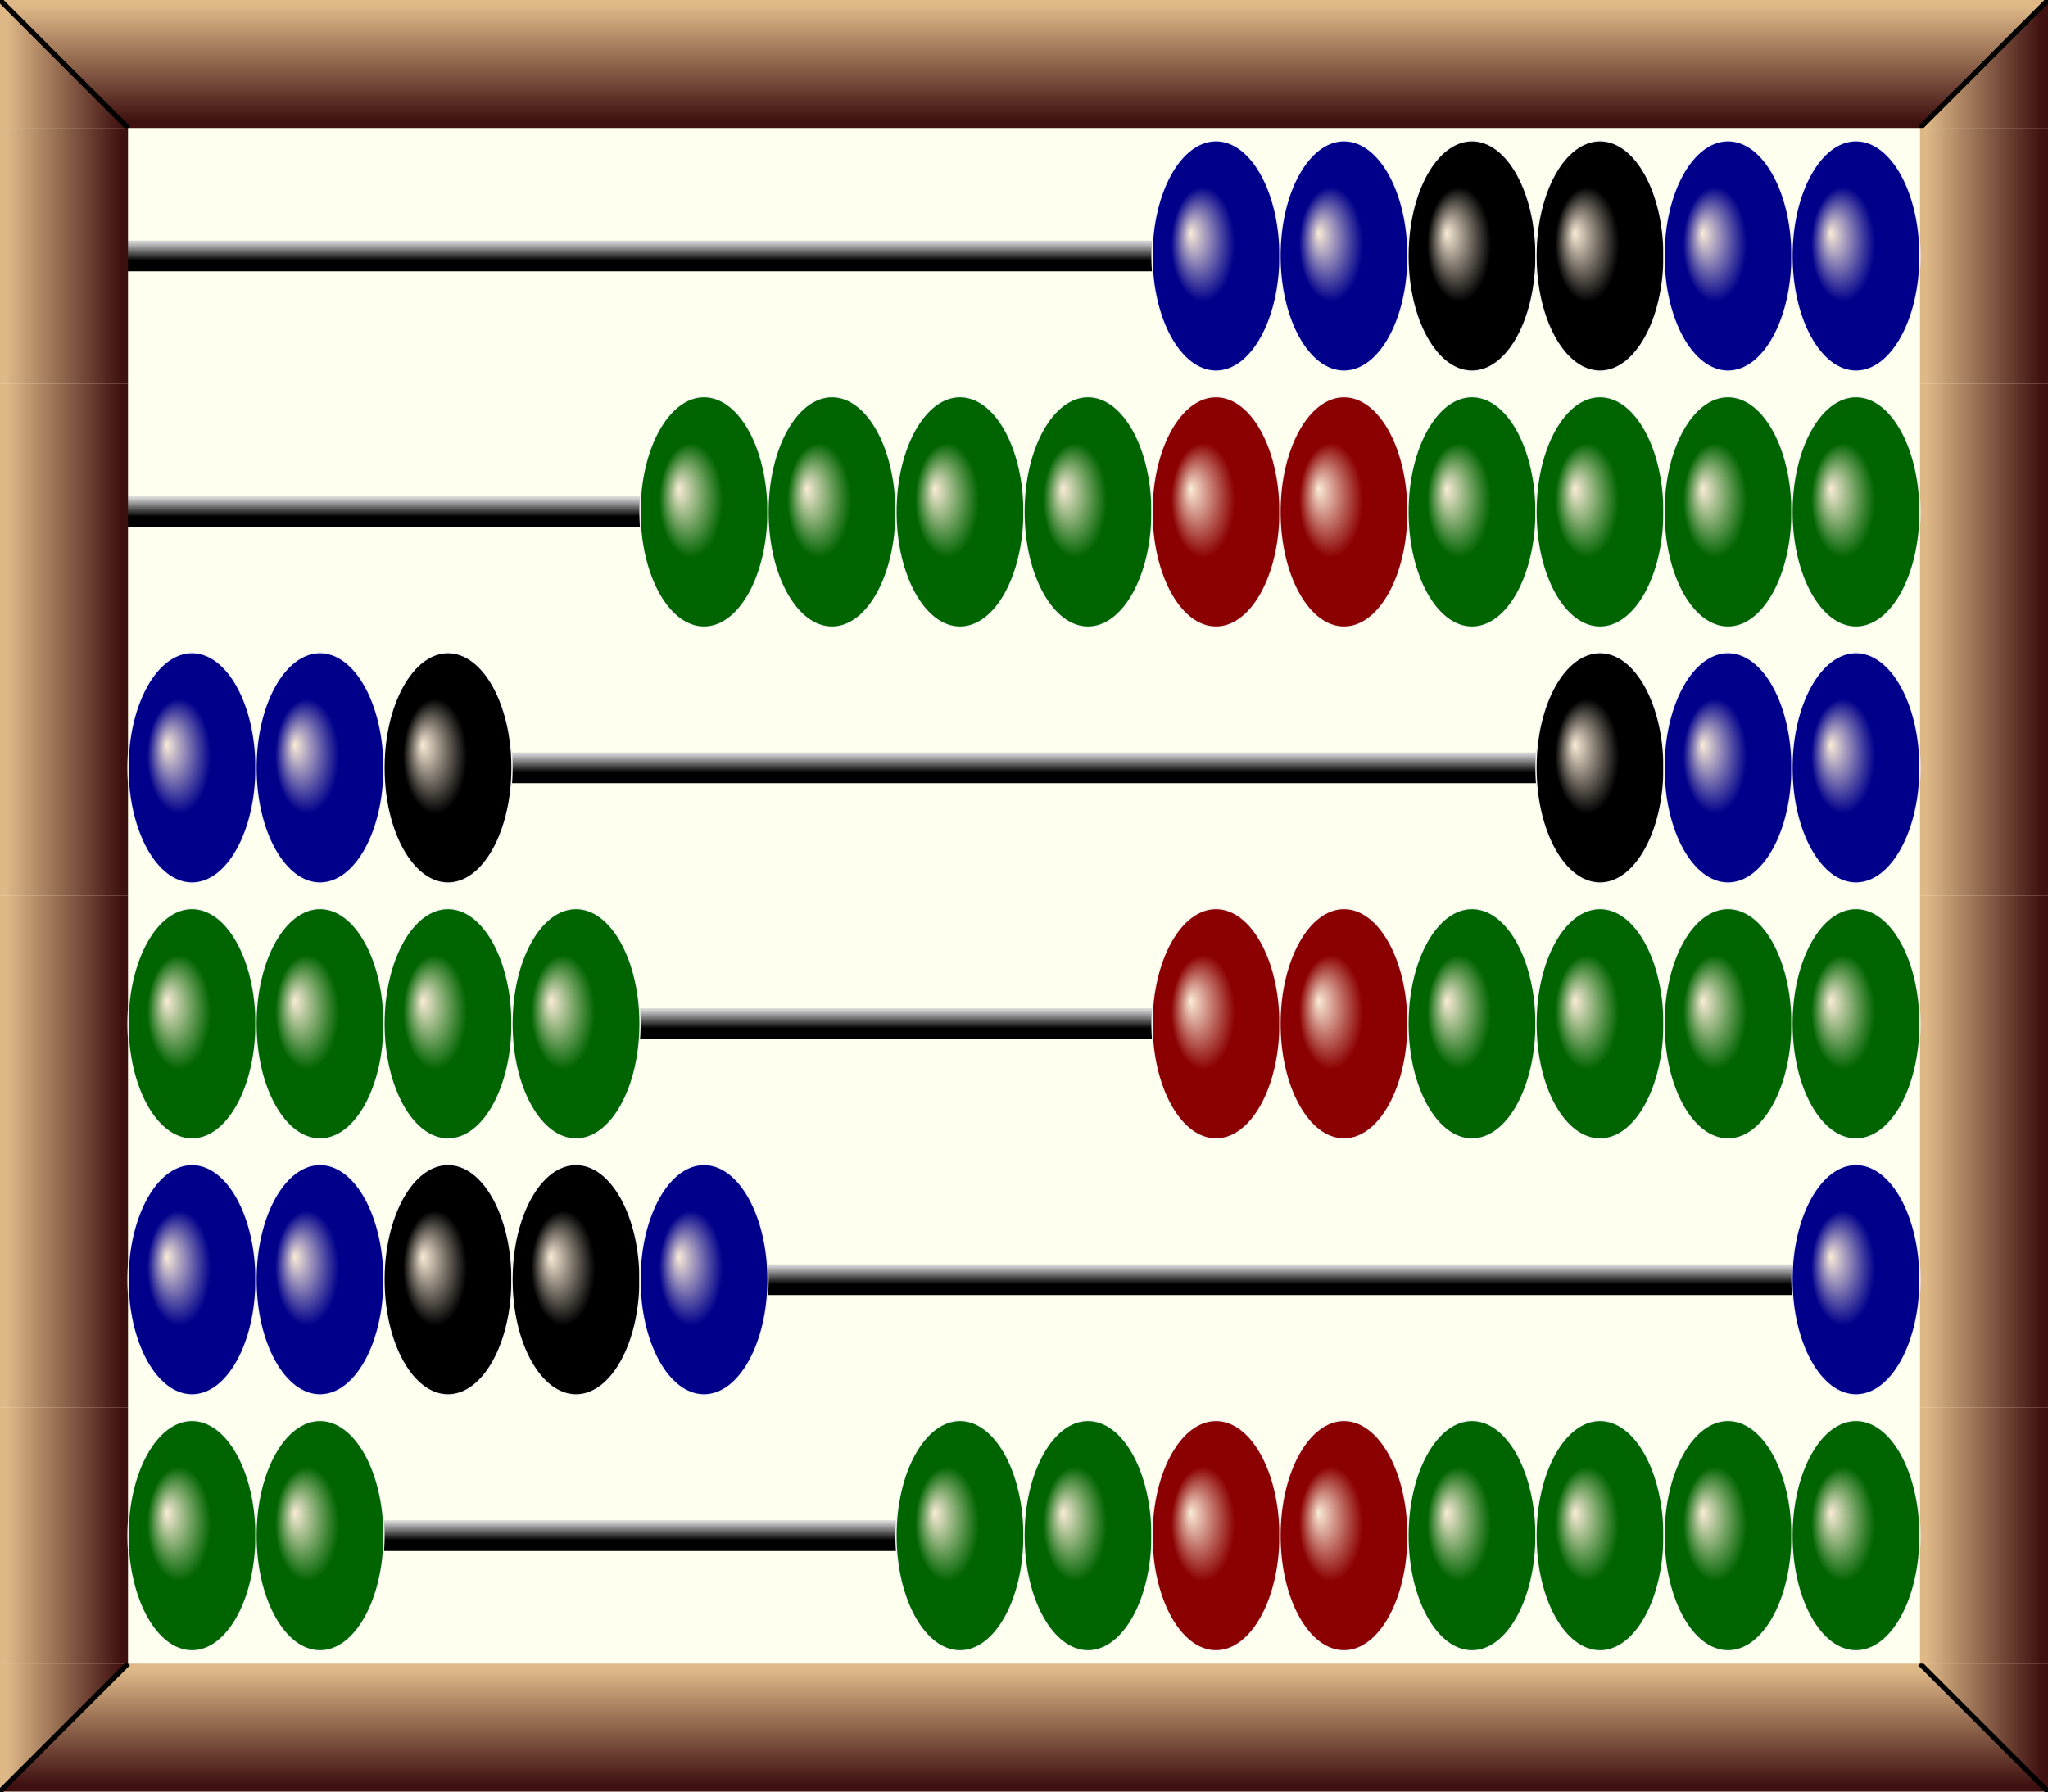
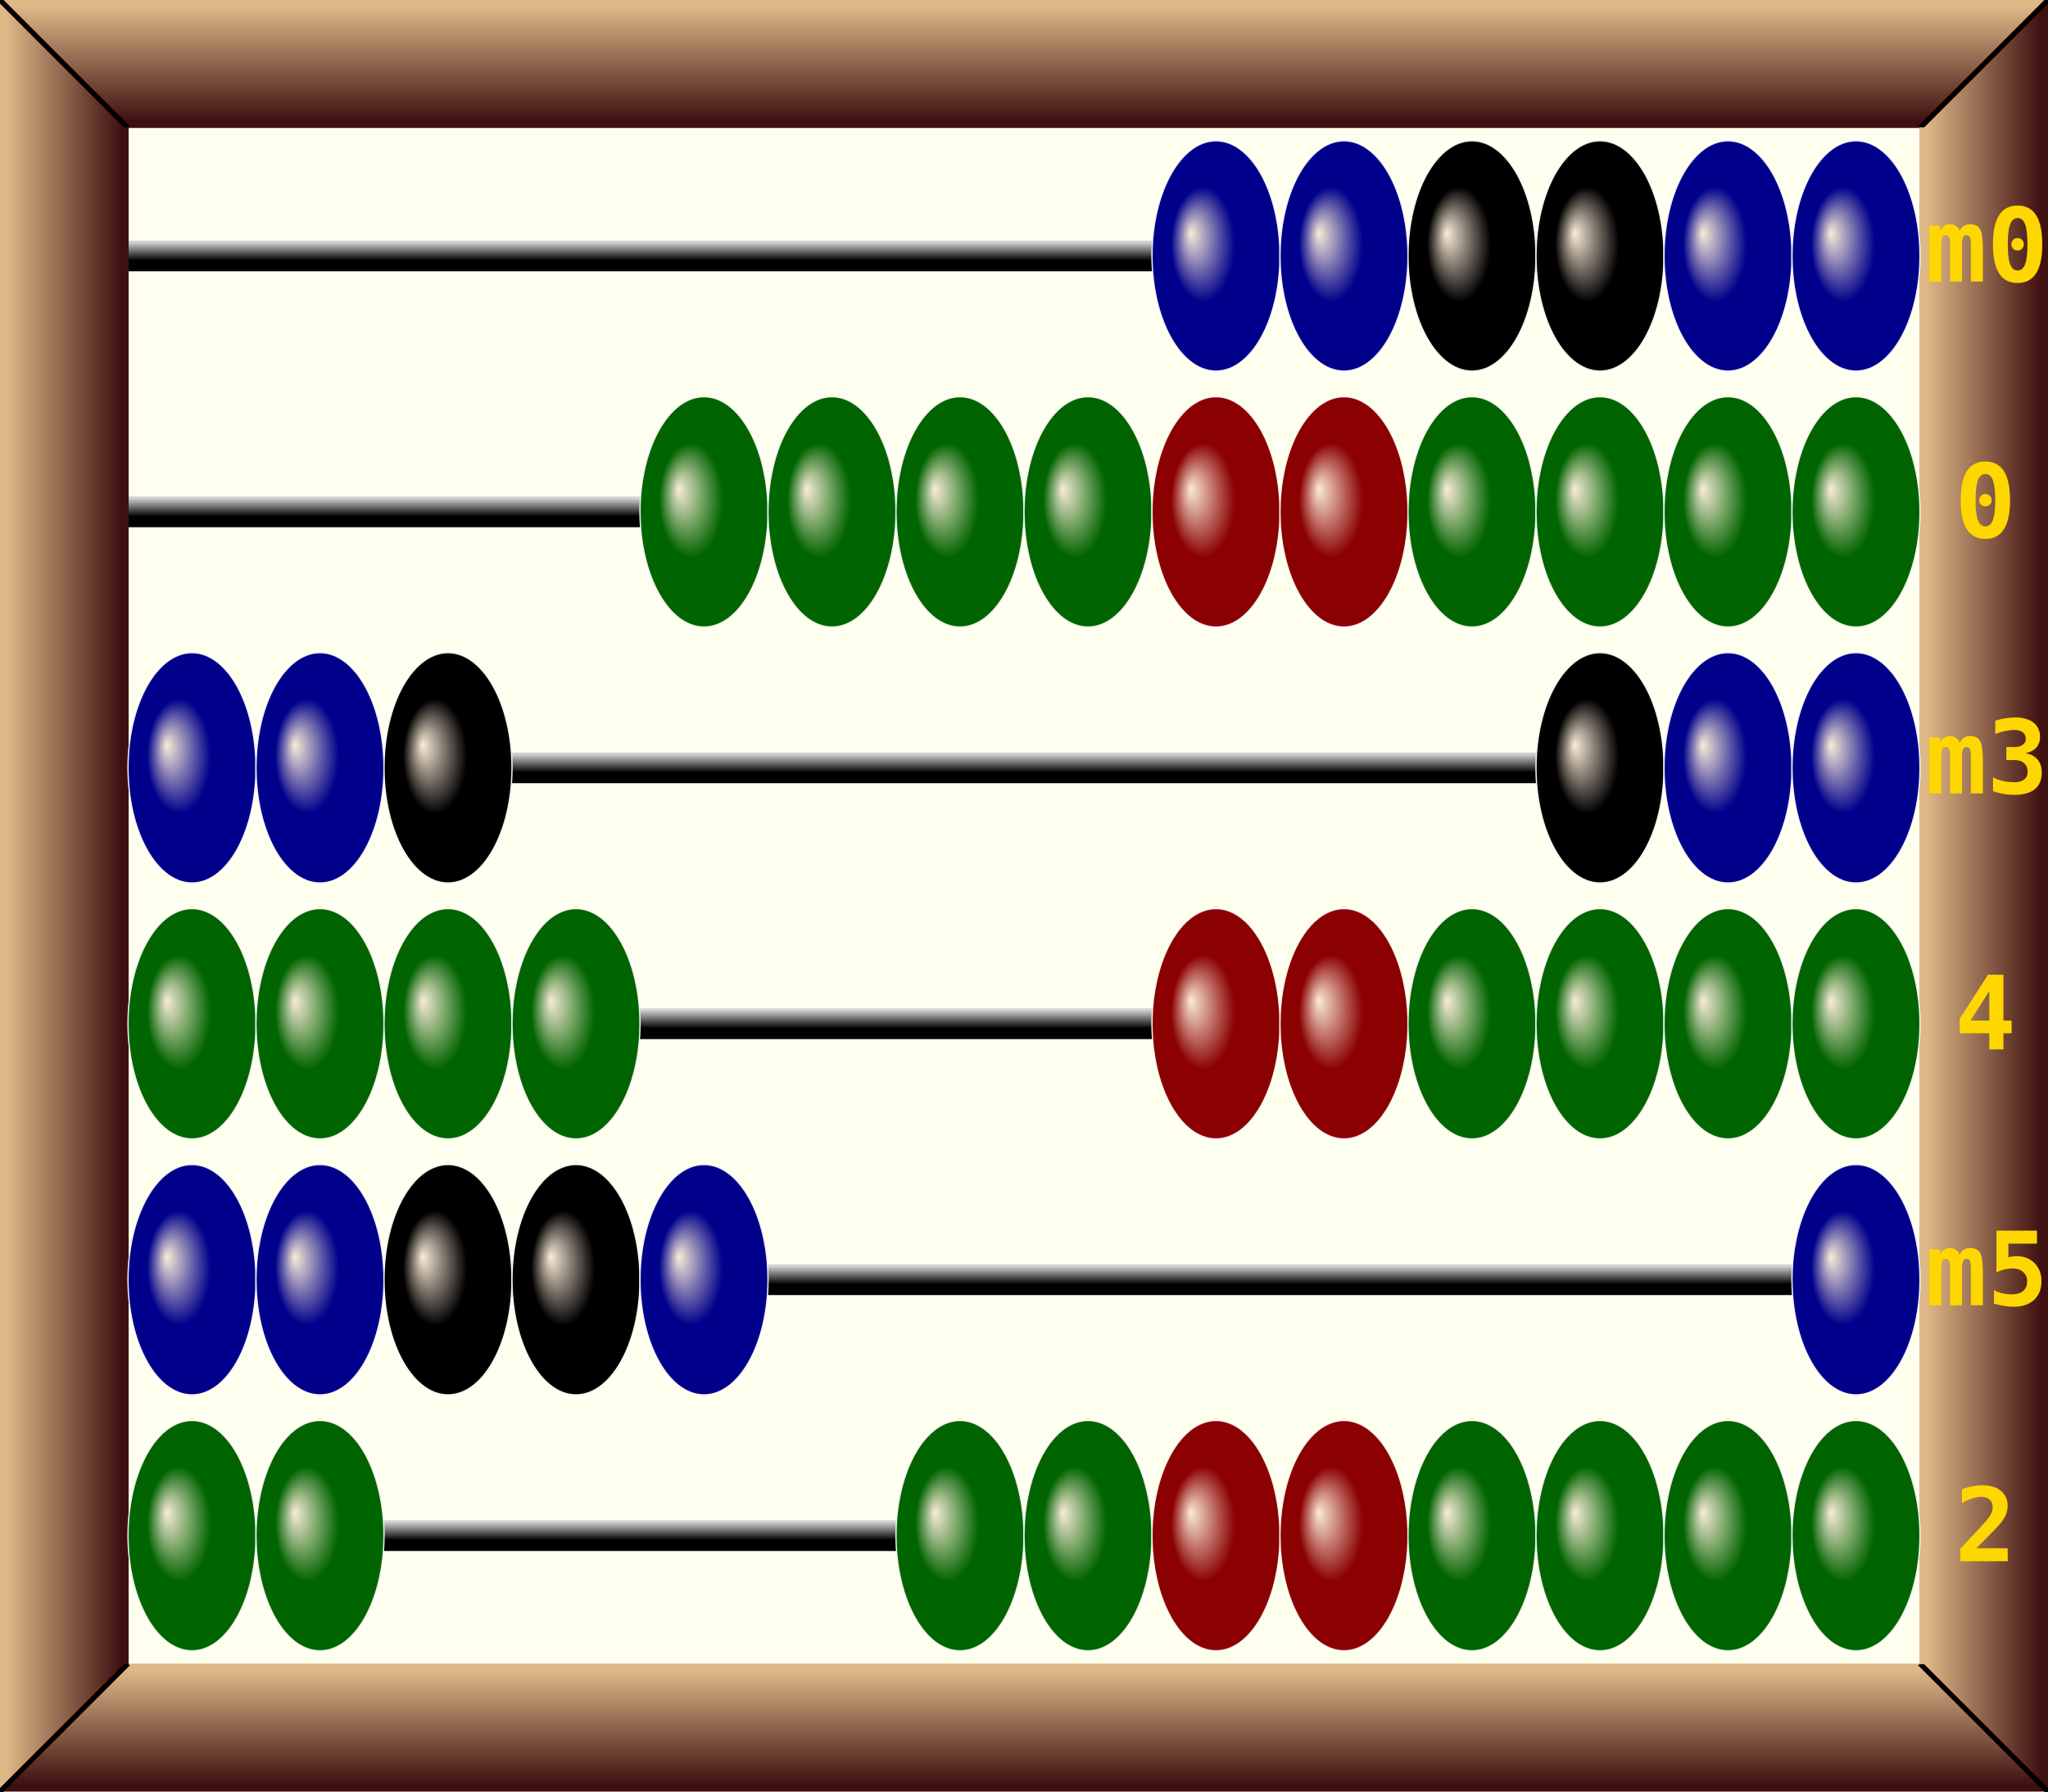
<svg xmlns="http://www.w3.org/2000/svg" x="0px" y="0px" width="264.0px" height="231.0px" viewBox="0 0 1600 1400">
  <style>
.names {;
font: bold 80px mono;
fill: Gold;
}
</style>
  <defs>
    <radialGradient id="grad1" cx="50%" cy="50%" r="50%" fx="30%" fy="40%">
      <stop offset="0%" stop-color="antiquewhite" />
      <stop offset="50%" stop-color="DarkGreen" />
    </radialGradient>
    <radialGradient id="grad2" cx="50%" cy="50%" r="50%" fx="30%" fy="40%">
      <stop offset="0%" stop-color="antiquewhite" />
      <stop offset="50%" stop-color="DarkRed" />
    </radialGradient>
    <radialGradient id="grad3" cx="50%" cy="50%" r="50%" fx="30%" fy="40%">
      <stop offset="0%" stop-color="antiquewhite" />
      <stop offset="50%" stop-color="DarkBlue" />
    </radialGradient>
    <radialGradient id="grad4" cx="50%" cy="50%" r="50%" fx="30%" fy="40%">
      <stop offset="0%" stop-color="antiquewhite" />
      <stop offset="50%" stop-color="Black" />
    </radialGradient>
    <linearGradient id="rod" gradientTransform="rotate(90)">
      <stop offset="5%" stop-color="LightGrey" />
      <stop offset="65%" stop-color="Black" />
    </linearGradient>
    <linearGradient id="framegrad">
      <stop offset="5%" stop-color="BurlyWood" />
      <stop offset="95%" stop-color="#3f1010" />
    </linearGradient>
    <linearGradient id="framegrad2" gradientTransform="rotate(90)">
      <stop offset="5%" stop-color="BurlyWood" />
      <stop offset="95%" stop-color="#3f1010" />
    </linearGradient>
    <g id="bead">
      <ellipse cy="100" cx="50" ry="90" rx="50" fill="url(#grad1)" stroke="#F2F2F2" />
    </g>
    <g id="bead2">
      <ellipse cy="100" cx="50" ry="90" rx="50" fill="url(#grad2)" stroke="#F2F2F2" />
    </g>
    <g id="bead3">
      <ellipse cy="100" cx="50" ry="90" rx="50" fill="url(#grad3)" stroke="#F2F2F2" />
    </g>
    <g id="bead4">
      <ellipse cy="100" cx="50" ry="90" rx="50" fill="url(#grad4)" stroke="#F2F2F2" />
    </g>
    <g id="frame">
-       <rect y="0" fill="url(#framegrad)" width="100" height="200" />
+       <rect y="0" fill="url(#framegrad)" width="100" height="200" stroke="url(#framegrad)" />
    </g>
  </defs>
  <rect width="1600" height="1400" x="0" y="0" fill="Ivory" />
  <rect y="0" x="0" fill="url(#framegrad2)" width="1600" height="100" />
  <polygon fill="url(#framegrad)" points="0,0 0,100 100,100" />
-   <polygon fill="url(#framegrad)" points="1500,100 1600,0 1600,100" />
+   <polygon fill="url(#framegrad)" points="1500,100 1600,0     1600,100" />
  <line x1="0" y1="0" x2="100" y2="100" stroke="black" stroke-width="4" />
  <line x1="1600" y1="0" x2="1500" y2="100" stroke="black" stroke-width="4" />
  <rect y="1300" x="0" fill="url(#framegrad2)" width="1600" height="100" />
-   <polygon fill="url(#framegrad)" points="0,1400 100,1300 0,1300" />
-   <polygon fill="url(#framegrad)" points="1500,1300 1600,1300 1600,1400" />
+   <polygon fill="url(#framegrad)" points="0,1400     100,1300 0,1300" />
+   <polygon fill="url(#framegrad)" points="1500,1300     1600,1300 1600,1400" />
  <line x1="0" y1="1400" x2="100" y2="1300" stroke="black" stroke-width="4" />
  <line x1="1600" y1="1400" x2="1500" y2="1300" stroke="black" stroke-width="4" />
  <rect y="188" x="0" fill="url(#rod)" width="1500" height="24" />
  <use href="#frame" x="0" y="100" />
  <use href="#frame" x="1500" y="100" />
  <use href="#bead3" x="900" y="100" />
  <use href="#bead3" x="1000" y="100" />
  <use href="#bead4" x="1100" y="100" />
  <use href="#bead4" x="1200" y="100" />
  <use href="#bead3" x="1300" y="100" />
  <use href="#bead3" x="1400" y="100" />
  <rect y="388" x="0" fill="url(#rod)" width="1500" height="24" />
  <use href="#frame" x="0" y="300" />
  <use href="#frame" x="1500" y="300" />
  <use href="#bead" x="500" y="300" />
  <use href="#bead" x="600" y="300" />
  <use href="#bead" x="700" y="300" />
  <use href="#bead" x="800" y="300" />
  <use href="#bead2" x="900" y="300" />
  <use href="#bead2" x="1000" y="300" />
  <use href="#bead" x="1100" y="300" />
  <use href="#bead" x="1200" y="300" />
  <use href="#bead" x="1300" y="300" />
  <use href="#bead" x="1400" y="300" />
  <rect y="588" x="0" fill="url(#rod)" width="1500" height="24" />
  <use href="#frame" x="0" y="500" />
  <use href="#frame" x="1500" y="500" />
  <use href="#bead3" x="100" y="500" />
  <use href="#bead3" x="200" y="500" />
  <use href="#bead4" x="300" y="500" />
  <use href="#bead4" x="1200" y="500" />
  <use href="#bead3" x="1300" y="500" />
  <use href="#bead3" x="1400" y="500" />
  <rect y="788" x="0" fill="url(#rod)" width="1500" height="24" />
  <use href="#frame" x="0" y="700" />
  <use href="#frame" x="1500" y="700" />
  <use href="#bead" x="100" y="700" />
  <use href="#bead" x="200" y="700" />
  <use href="#bead" x="300" y="700" />
  <use href="#bead" x="400" y="700" />
  <use href="#bead2" x="900" y="700" />
  <use href="#bead2" x="1000" y="700" />
  <use href="#bead" x="1100" y="700" />
  <use href="#bead" x="1200" y="700" />
  <use href="#bead" x="1300" y="700" />
  <use href="#bead" x="1400" y="700" />
  <rect y="988" x="0" fill="url(#rod)" width="1500" height="24" />
  <use href="#frame" x="0" y="900" />
  <use href="#frame" x="1500" y="900" />
  <use href="#bead3" x="100" y="900" />
  <use href="#bead3" x="200" y="900" />
  <use href="#bead4" x="300" y="900" />
  <use href="#bead4" x="400" y="900" />
  <use href="#bead3" x="500" y="900" />
  <use href="#bead3" x="1400" y="900" />
  <rect y="1188" x="0" fill="url(#rod)" width="1500" height="24" />
  <use href="#frame" x="0" y="1100" />
  <use href="#frame" x="1500" y="1100" />
  <use href="#bead" x="100" y="1100" />
  <use href="#bead" x="200" y="1100" />
  <use href="#bead" x="700" y="1100" />
  <use href="#bead" x="800" y="1100" />
  <use href="#bead2" x="900" y="1100" />
  <use href="#bead2" x="1000" y="1100" />
  <use href="#bead" x="1100" y="1100" />
  <use href="#bead" x="1200" y="1100" />
  <use href="#bead" x="1300" y="1100" />
  <use href="#bead" x="1400" y="1100" />
+   <text x="1504" y="220" class="names">m0</text>
+   <text x="1527" y="420" class="names">0</text>
+   <text x="1504" y="620" class="names">m3</text>
+   <text x="1527" y="820" class="names">4</text>
+   <text x="1504" y="1020" class="names">m5</text>
+   <text x="1527" y="1220" class="names">2</text>
</svg>
